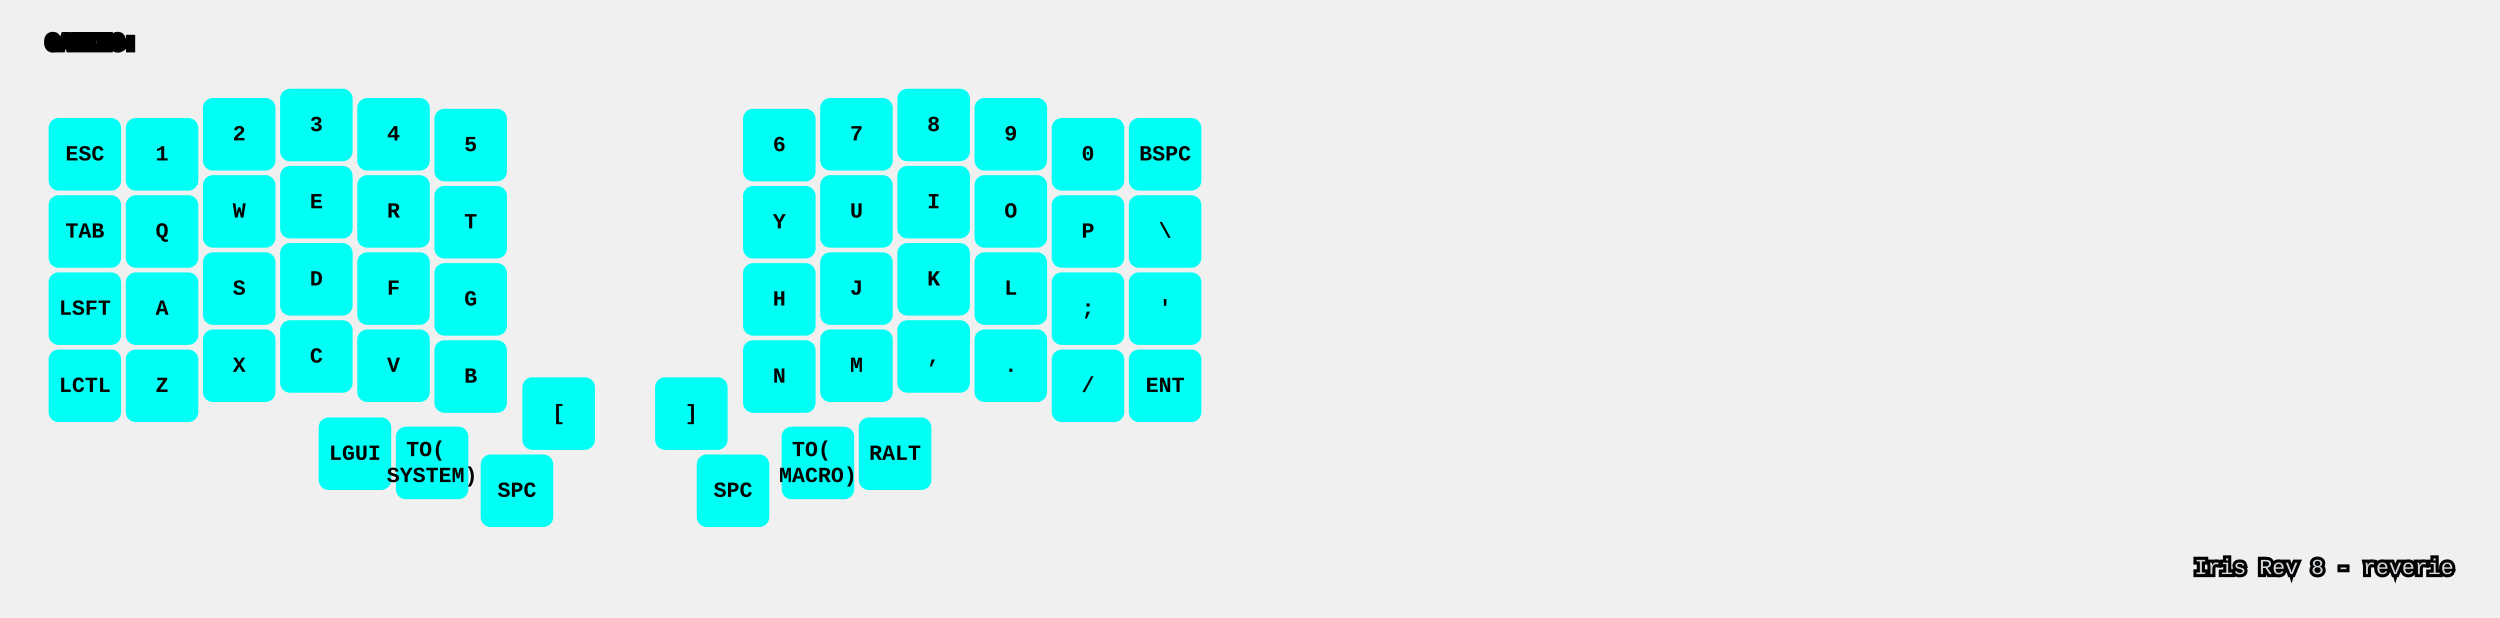
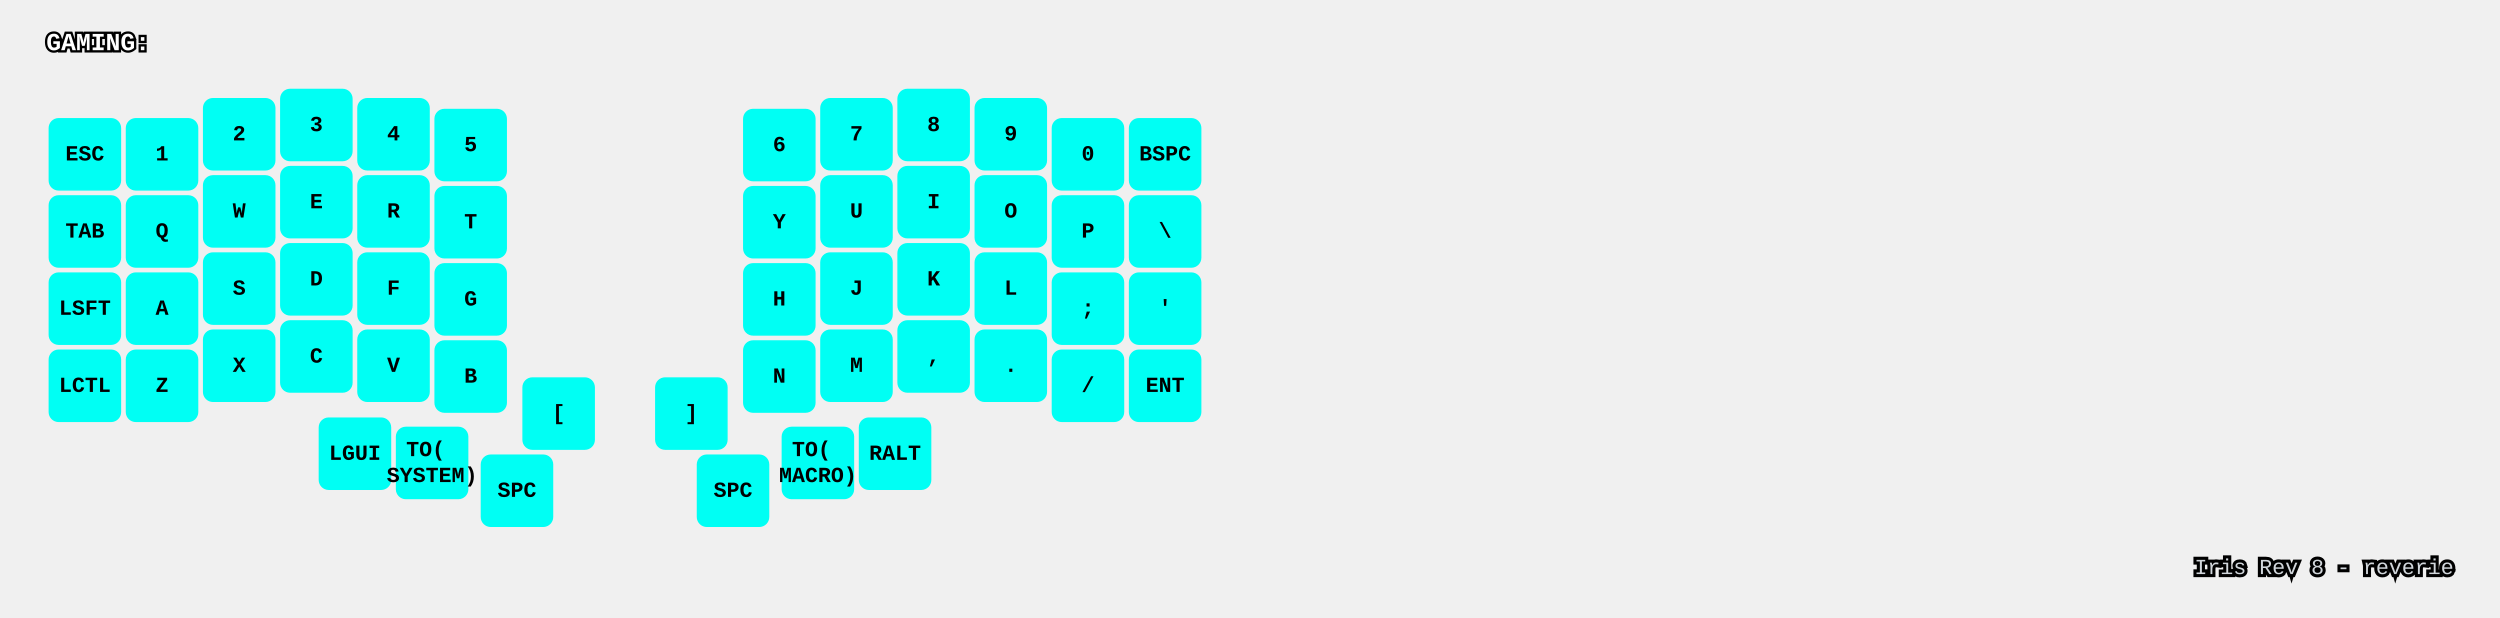
<svg xmlns="http://www.w3.org/2000/svg" width="1620" height="400" viewBox="0 0 1620 400" class="keymap">
  <style>/* inherit to force styles through use tags */
svg path {
    fill: inherit;
}

/* font and background color specifications */
svg.keymap {
    font-family: SFMono-Regular,Consolas,Liberation Mono,Menlo,monospace;
    font-size: 14px;
    font-kerning: normal;
    text-rendering: optimizeLegibility;
    fill: #24292e;
}

/* default key styling */
rect.key {
    fill: #f6f8fa;
}

rect.key, rect.combo {
    stroke: #c9cccf;
    stroke-width: 1;
}

/* default key side styling, only used is draw_key_sides is set */
rect.side {
    filter: brightness(90%);
}

/* color accent for combo boxes */
rect.combo, rect.combo-separate {
    fill: #cdf;
}

/* color accent for held keys */
rect.held, rect.combo.held {
    fill: #fdd;
}

/* color accent for ghost (optional) keys */
rect.ghost, rect.combo.ghost {
    stroke-dasharray: 4, 4;
    stroke-width: 2;
}

text {
    text-anchor: middle;
    dominant-baseline: middle;
}

/* styling for layer labels */
text.label {
    font-weight: bold;
    text-anchor: start;
    stroke: white;
    stroke-width: 4;
    paint-order: stroke;
}

/* styling for optional footer */
text.footer {
    text-anchor: end;
    dominant-baseline: auto;
    stroke: white;
    stroke-width: 4;
    paint-order: stroke;
}

/* styling for combo tap, and key non-tap label text */
text.combo, text.hold, text.shifted, text.left, text.right {
    font-size: 11px;
}

text.hold {
    text-anchor: middle;
    dominant-baseline: auto;
}

text.shifted {
    text-anchor: middle;
    dominant-baseline: hanging;
}

text.left {
    text-anchor: start;
}

text.right {
    text-anchor: end;
}

text.layer-activator {
    text-decoration: underline;
}

/* styling for hold/shifted label text in combo box */
text.combo.hold, text.combo.shifted, text.combo.left, text.combo.right {
    font-size: 8px;
}

/* lighter symbol for transparent keys */
text.trans {
    fill: #7b7e81;
}

/* styling for combo dendrons */
path.combo {
    stroke-width: 1;
    stroke: gray;
    fill: none;
}

/* Start Tabler Icons Cleanup */
/* cannot use height/width with glyphs */
.icon-tabler &gt; path {
    fill: inherit;
    stroke: inherit;
    stroke-width: 2;
}
/* hide tabler's default box */
.icon-tabler &gt; path[stroke="none"][fill="none"] {
    visibility: hidden;
}
/* End Tabler Icons Cleanup */

svg.keymap { fill: #d1d6db; }
rect.key { fill: #3f4750; }
rect.key, rect.combo { stroke: #60666c; }
rect.combo, rect.combo-separate { fill: #1f3d7a; }
rect.held, rect.combo.held { fill: #854747; }
text.label, text.footer { stroke: black; }
text.trans { fill: #7e8184; }
path.combo { stroke: #7f7f7f; }

svg.keymap g.layer-BASE rect.key { fill: #9300ff !important; stroke: #9300ff !important; } /* Star Platinum Purple */ 
svg.keymap g.layer-FUNCTION rect.key { fill: #0fee00 !important; stroke: #0fee00 !important; }  /* Squeeze Toy Alien */ 
svg.keymap g.layer-NUMBERS rect.key { fill: #2000ff !important; stroke: #2000ff !important; }  /* Blue Pencil */ 
svg.keymap g.layer-SYMBOLS rect.key { fill: #ff0000 !important; stroke: #ff0000 !important; } /* Red */ 
svg.keymap g.layer-SYSTEM rect.key { fill: #f6ff00 !important; stroke: #f6ff00 !important; } /* Busy Bee */
svg.keymap g.layer-GAMING rect.key { fill: #00fff4 !important; stroke: #00fff4 !important; } /* Turquoise Blue */ 
svg.keymap g.layer-MACRO rect.key { fill: #ff008e !important; stroke: #ff008e !important; } /* Pink Panther */

/* Make transparent keys have reduced opacity */
rect.ghost { 
  fill: #666666 !important; 
  opacity: 0.3 !important; 
}

/* Better contrast for text on colored backgrounds */
/* Add new layers here: svg.keymap g.layer-NEWLAYER text { fill: #000000; } */
- svg.keymap g.layer-BASE text,
- svg.keymap g.layer-NUMBERS text {
+ 
+ /* Layer title styling - GitHub-friendly colors */
+ text.label {
+   fill: #ffffff !important;
+   font-weight: bold !important;
+   font-size: 16px !important;
+   font-family: Arial, sans-serif !important;
+   stroke: #000000 !important;
+   stroke-width: 3px !important;
+   paint-order: stroke !important;
+ }
+ 
+ /* Key text styling by layer (excluding labels) */
+ svg.keymap g.layer-BASE text:not(.label),
+ svg.keymap g.layer-NUMBERS text:not(.label) {
  fill: #ffffff !important;
  font-weight: bold !important;
  font-size: 14px !important;
}
- svg.keymap g.layer-FUNCTION text,
- svg.keymap g.layer-SYMBOLS text,
- svg.keymap g.layer-SYSTEM text,
- svg.keymap g.layer-GAMING text,
- svg.keymap g.layer-MACRO text {
+ svg.keymap g.layer-FUNCTION text:not(.label),
+ svg.keymap g.layer-SYMBOLS text:not(.label),
+ svg.keymap g.layer-SYSTEM text:not(.label),
+ svg.keymap g.layer-GAMING text:not(.label),
+ svg.keymap g.layer-MACRO text:not(.label) {
  fill: #000000 !important;
  font-weight: bold !important;
  font-size: 14px !important;
}

/* Held/accent keys */
rect.held { 
  fill: #ff6b6b !important; 
  opacity: 0.8 !important; 
}

/* Combo styling */
rect.combo { 
  fill: #4ecdc4 !important; 
  opacity: 0.7 !important; 
}
</style>
  <g transform="translate(30, 0)" class="layer-GAMING">
    <text x="0" y="28" class="label" id="GAMING">GAMING:</text>
    <g transform="translate(0, 56)">
      <g transform="translate(25, 44)" class="key keypos-0">
        <rect rx="6" ry="6" x="-23" y="-23" width="46" height="46" class="key" />
        <text x="0" y="0" class="key tap">ESC</text>
      </g>
      <g transform="translate(75, 44)" class="key keypos-1">
        <rect rx="6" ry="6" x="-23" y="-23" width="46" height="46" class="key" />
        <text x="0" y="0" class="key tap">1</text>
      </g>
      <g transform="translate(125, 31)" class="key keypos-2">
        <rect rx="6" ry="6" x="-23" y="-23" width="46" height="46" class="key" />
        <text x="0" y="0" class="key tap">2</text>
      </g>
      <g transform="translate(175, 25)" class="key keypos-3">
        <rect rx="6" ry="6" x="-23" y="-23" width="46" height="46" class="key" />
        <text x="0" y="0" class="key tap">3</text>
      </g>
      <g transform="translate(225, 31)" class="key keypos-4">
        <rect rx="6" ry="6" x="-23" y="-23" width="46" height="46" class="key" />
        <text x="0" y="0" class="key tap">4</text>
      </g>
      <g transform="translate(275, 38)" class="key keypos-5">
        <rect rx="6" ry="6" x="-23" y="-23" width="46" height="46" class="key" />
        <text x="0" y="0" class="key tap">5</text>
      </g>
      <g transform="translate(475, 38)" class="key keypos-6">
        <rect rx="6" ry="6" x="-23" y="-23" width="46" height="46" class="key" />
        <text x="0" y="0" class="key tap">6</text>
      </g>
      <g transform="translate(525, 31)" class="key keypos-7">
        <rect rx="6" ry="6" x="-23" y="-23" width="46" height="46" class="key" />
        <text x="0" y="0" class="key tap">7</text>
      </g>
      <g transform="translate(575, 25)" class="key keypos-8">
        <rect rx="6" ry="6" x="-23" y="-23" width="46" height="46" class="key" />
        <text x="0" y="0" class="key tap">8</text>
      </g>
      <g transform="translate(625, 31)" class="key keypos-9">
        <rect rx="6" ry="6" x="-23" y="-23" width="46" height="46" class="key" />
        <text x="0" y="0" class="key tap">9</text>
      </g>
      <g transform="translate(675, 44)" class="key keypos-10">
        <rect rx="6" ry="6" x="-23" y="-23" width="46" height="46" class="key" />
        <text x="0" y="0" class="key tap">0</text>
      </g>
      <g transform="translate(725, 44)" class="key keypos-11">
        <rect rx="6" ry="6" x="-23" y="-23" width="46" height="46" class="key" />
        <text x="0" y="0" class="key tap">BSPC</text>
      </g>
      <g transform="translate(25, 94)" class="key keypos-12">
        <rect rx="6" ry="6" x="-23" y="-23" width="46" height="46" class="key" />
        <text x="0" y="0" class="key tap">TAB</text>
      </g>
      <g transform="translate(75, 94)" class="key keypos-13">
        <rect rx="6" ry="6" x="-23" y="-23" width="46" height="46" class="key" />
        <text x="0" y="0" class="key tap">Q</text>
      </g>
      <g transform="translate(125, 81)" class="key keypos-14">
        <rect rx="6" ry="6" x="-23" y="-23" width="46" height="46" class="key" />
        <text x="0" y="0" class="key tap">W</text>
      </g>
      <g transform="translate(175, 75)" class="key keypos-15">
        <rect rx="6" ry="6" x="-23" y="-23" width="46" height="46" class="key" />
        <text x="0" y="0" class="key tap">E</text>
      </g>
      <g transform="translate(225, 81)" class="key keypos-16">
        <rect rx="6" ry="6" x="-23" y="-23" width="46" height="46" class="key" />
        <text x="0" y="0" class="key tap">R</text>
      </g>
      <g transform="translate(275, 88)" class="key keypos-17">
        <rect rx="6" ry="6" x="-23" y="-23" width="46" height="46" class="key" />
        <text x="0" y="0" class="key tap">T</text>
      </g>
      <g transform="translate(475, 88)" class="key keypos-18">
        <rect rx="6" ry="6" x="-23" y="-23" width="46" height="46" class="key" />
        <text x="0" y="0" class="key tap">Y</text>
      </g>
      <g transform="translate(525, 81)" class="key keypos-19">
        <rect rx="6" ry="6" x="-23" y="-23" width="46" height="46" class="key" />
        <text x="0" y="0" class="key tap">U</text>
      </g>
      <g transform="translate(575, 75)" class="key keypos-20">
        <rect rx="6" ry="6" x="-23" y="-23" width="46" height="46" class="key" />
        <text x="0" y="0" class="key tap">I</text>
      </g>
      <g transform="translate(625, 81)" class="key keypos-21">
        <rect rx="6" ry="6" x="-23" y="-23" width="46" height="46" class="key" />
        <text x="0" y="0" class="key tap">O</text>
      </g>
      <g transform="translate(675, 94)" class="key keypos-22">
        <rect rx="6" ry="6" x="-23" y="-23" width="46" height="46" class="key" />
        <text x="0" y="0" class="key tap">P</text>
      </g>
      <g transform="translate(725, 94)" class="key keypos-23">
        <rect rx="6" ry="6" x="-23" y="-23" width="46" height="46" class="key" />
        <text x="0" y="0" class="key tap">\</text>
      </g>
      <g transform="translate(25, 144)" class="key keypos-24">
        <rect rx="6" ry="6" x="-23" y="-23" width="46" height="46" class="key" />
        <text x="0" y="0" class="key tap">LSFT</text>
      </g>
      <g transform="translate(75, 144)" class="key keypos-25">
        <rect rx="6" ry="6" x="-23" y="-23" width="46" height="46" class="key" />
        <text x="0" y="0" class="key tap">A</text>
      </g>
      <g transform="translate(125, 131)" class="key keypos-26">
        <rect rx="6" ry="6" x="-23" y="-23" width="46" height="46" class="key" />
        <text x="0" y="0" class="key tap">S</text>
      </g>
      <g transform="translate(175, 125)" class="key keypos-27">
        <rect rx="6" ry="6" x="-23" y="-23" width="46" height="46" class="key" />
        <text x="0" y="0" class="key tap">D</text>
      </g>
      <g transform="translate(225, 131)" class="key keypos-28">
        <rect rx="6" ry="6" x="-23" y="-23" width="46" height="46" class="key" />
        <text x="0" y="0" class="key tap">F</text>
      </g>
      <g transform="translate(275, 138)" class="key keypos-29">
        <rect rx="6" ry="6" x="-23" y="-23" width="46" height="46" class="key" />
        <text x="0" y="0" class="key tap">G</text>
      </g>
      <g transform="translate(475, 138)" class="key keypos-30">
        <rect rx="6" ry="6" x="-23" y="-23" width="46" height="46" class="key" />
        <text x="0" y="0" class="key tap">H</text>
      </g>
      <g transform="translate(525, 131)" class="key keypos-31">
        <rect rx="6" ry="6" x="-23" y="-23" width="46" height="46" class="key" />
        <text x="0" y="0" class="key tap">J</text>
      </g>
      <g transform="translate(575, 125)" class="key keypos-32">
        <rect rx="6" ry="6" x="-23" y="-23" width="46" height="46" class="key" />
        <text x="0" y="0" class="key tap">K</text>
      </g>
      <g transform="translate(625, 131)" class="key keypos-33">
        <rect rx="6" ry="6" x="-23" y="-23" width="46" height="46" class="key" />
        <text x="0" y="0" class="key tap">L</text>
      </g>
      <g transform="translate(675, 144)" class="key keypos-34">
        <rect rx="6" ry="6" x="-23" y="-23" width="46" height="46" class="key" />
        <text x="0" y="0" class="key tap">;</text>
      </g>
      <g transform="translate(725, 144)" class="key keypos-35">
        <rect rx="6" ry="6" x="-23" y="-23" width="46" height="46" class="key" />
        <text x="0" y="0" class="key tap">'</text>
      </g>
      <g transform="translate(25, 194)" class="key keypos-36">
        <rect rx="6" ry="6" x="-23" y="-23" width="46" height="46" class="key" />
        <text x="0" y="0" class="key tap">LCTL</text>
      </g>
      <g transform="translate(75, 194)" class="key keypos-37">
        <rect rx="6" ry="6" x="-23" y="-23" width="46" height="46" class="key" />
        <text x="0" y="0" class="key tap">Z</text>
      </g>
      <g transform="translate(125, 181)" class="key keypos-38">
        <rect rx="6" ry="6" x="-23" y="-23" width="46" height="46" class="key" />
        <text x="0" y="0" class="key tap">X</text>
      </g>
      <g transform="translate(175, 175)" class="key keypos-39">
        <rect rx="6" ry="6" x="-23" y="-23" width="46" height="46" class="key" />
        <text x="0" y="0" class="key tap">C</text>
      </g>
      <g transform="translate(225, 181)" class="key keypos-40">
        <rect rx="6" ry="6" x="-23" y="-23" width="46" height="46" class="key" />
        <text x="0" y="0" class="key tap">V</text>
      </g>
      <g transform="translate(275, 188)" class="key keypos-41">
        <rect rx="6" ry="6" x="-23" y="-23" width="46" height="46" class="key" />
        <text x="0" y="0" class="key tap">B</text>
      </g>
      <g transform="translate(332, 212)" class="key keypos-42">
        <rect rx="6" ry="6" x="-23" y="-23" width="46" height="46" class="key" />
        <text x="0" y="0" class="key tap">[</text>
      </g>
      <g transform="translate(418, 212)" class="key keypos-43">
        <rect rx="6" ry="6" x="-23" y="-23" width="46" height="46" class="key" />
        <text x="0" y="0" class="key tap">]</text>
      </g>
      <g transform="translate(475, 188)" class="key keypos-44">
        <rect rx="6" ry="6" x="-23" y="-23" width="46" height="46" class="key" />
        <text x="0" y="0" class="key tap">N</text>
      </g>
      <g transform="translate(525, 181)" class="key keypos-45">
        <rect rx="6" ry="6" x="-23" y="-23" width="46" height="46" class="key" />
        <text x="0" y="0" class="key tap">M</text>
      </g>
      <g transform="translate(575, 175)" class="key keypos-46">
        <rect rx="6" ry="6" x="-23" y="-23" width="46" height="46" class="key" />
        <text x="0" y="0" class="key tap">,</text>
      </g>
      <g transform="translate(625, 181)" class="key keypos-47">
        <rect rx="6" ry="6" x="-23" y="-23" width="46" height="46" class="key" />
        <text x="0" y="0" class="key tap">.</text>
      </g>
      <g transform="translate(675, 194)" class="key keypos-48">
        <rect rx="6" ry="6" x="-23" y="-23" width="46" height="46" class="key" />
        <text x="0" y="0" class="key tap">/</text>
      </g>
      <g transform="translate(725, 194)" class="key keypos-49">
        <rect rx="6" ry="6" x="-23" y="-23" width="46" height="46" class="key" />
        <text x="0" y="0" class="key tap">ENT</text>
      </g>
      <g transform="translate(200, 238)" class="key keypos-50">
        <rect rx="6" ry="6" x="-23" y="-23" width="46" height="46" class="key" />
        <text x="0" y="0" class="key tap">LGUI</text>
      </g>
      <g transform="translate(250, 244)" class="key keypos-51">
        <rect rx="6" ry="6" x="-23" y="-23" width="46" height="46" class="key" />
        <text x="0" y="0" class="key tap">
          <tspan x="0" dy="-0.6em">TO(</tspan>
          <tspan x="0" dy="1.2em">SYSTEM)</tspan>
        </text>
      </g>
      <g transform="translate(305, 262)" class="key keypos-52">
        <rect rx="6" ry="6" x="-23" y="-23" width="46" height="46" class="key" />
        <text x="0" y="0" class="key tap">SPC</text>
      </g>
      <g transform="translate(445, 262)" class="key keypos-53">
        <rect rx="6" ry="6" x="-23" y="-23" width="46" height="46" class="key" />
        <text x="0" y="0" class="key tap">SPC</text>
      </g>
      <g transform="translate(500, 244)" class="key keypos-54">
        <rect rx="6" ry="6" x="-23" y="-23" width="46" height="46" class="key" />
        <text x="0" y="0" class="key tap">
          <tspan x="0" dy="-0.6em">TO(</tspan>
          <tspan x="0" dy="1.2em">MACRO)</tspan>
        </text>
      </g>
      <g transform="translate(550, 238)" class="key keypos-55">
        <rect rx="6" ry="6" x="-23" y="-23" width="46" height="46" class="key" />
        <text x="0" y="0" class="key tap">RALT</text>
      </g>
    </g>
  </g>
  <text x="1590.0" y="372.0" class="footer">Iris Rev 8 - reverie</text>
</svg>
